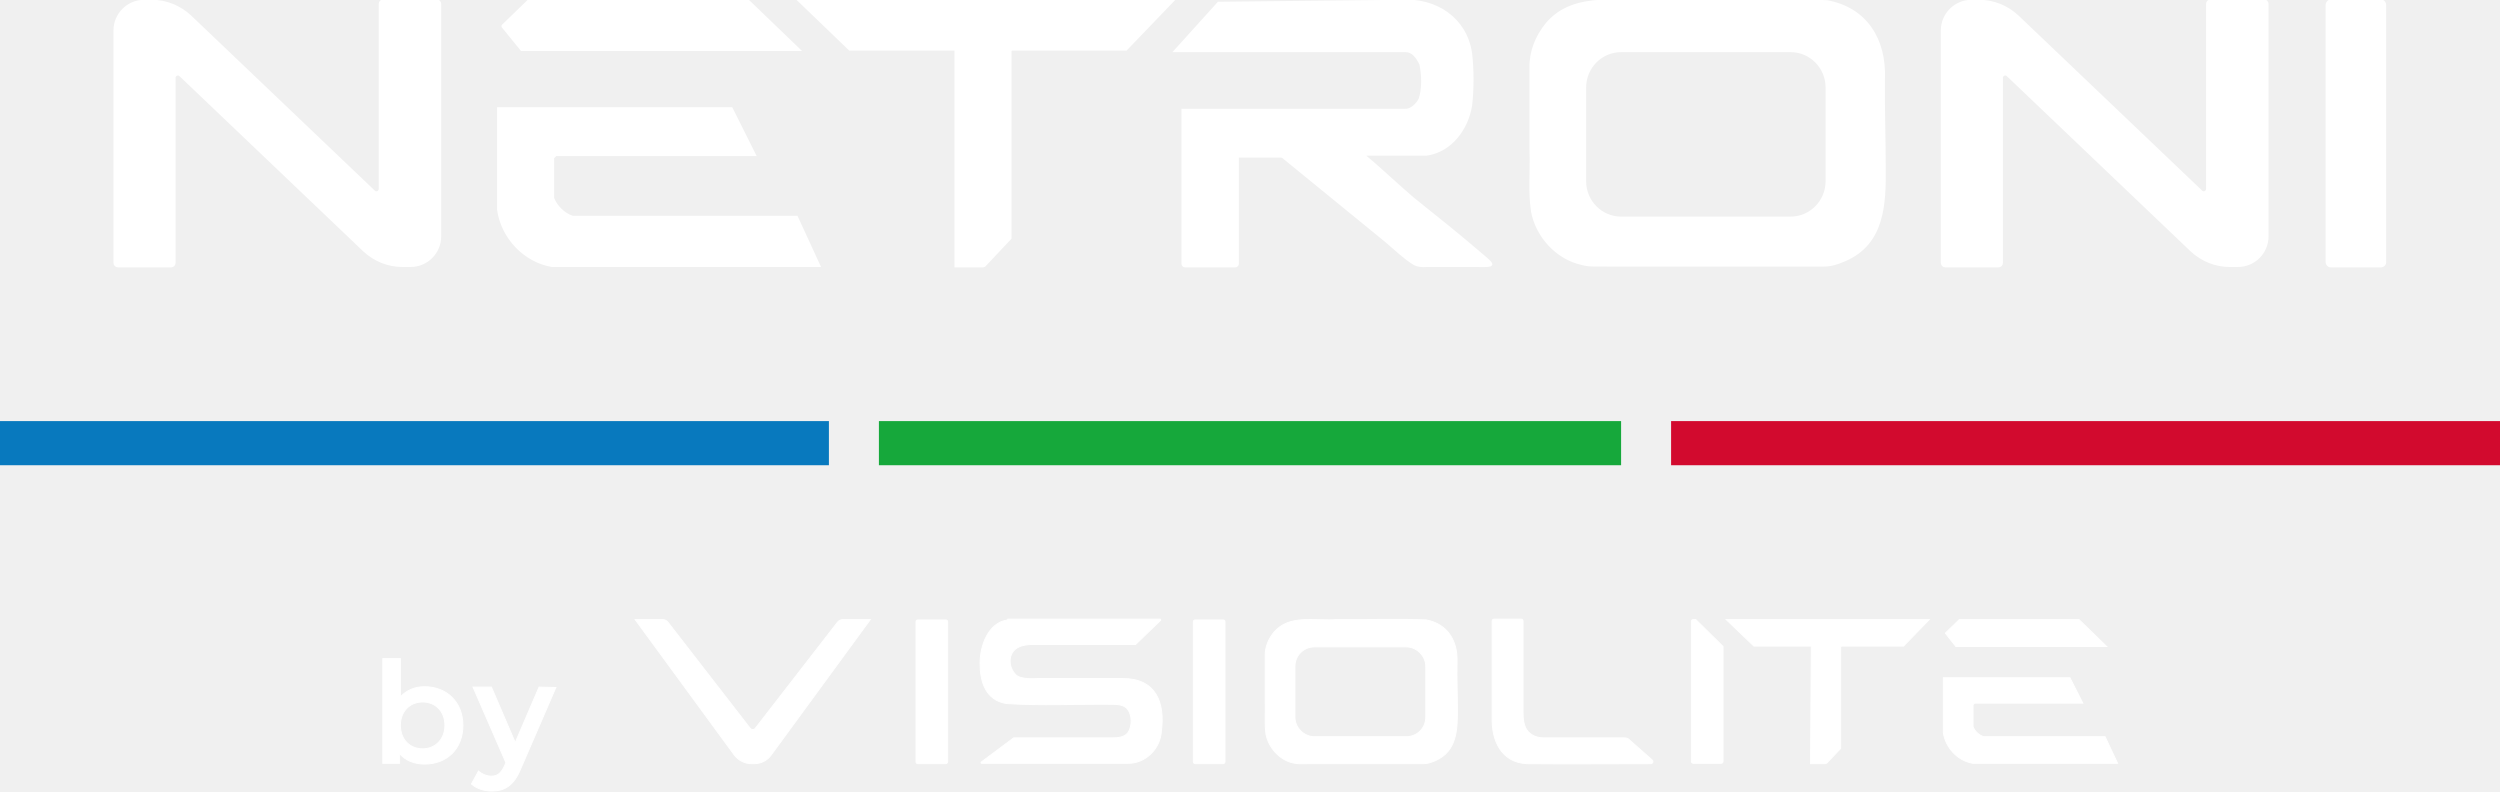
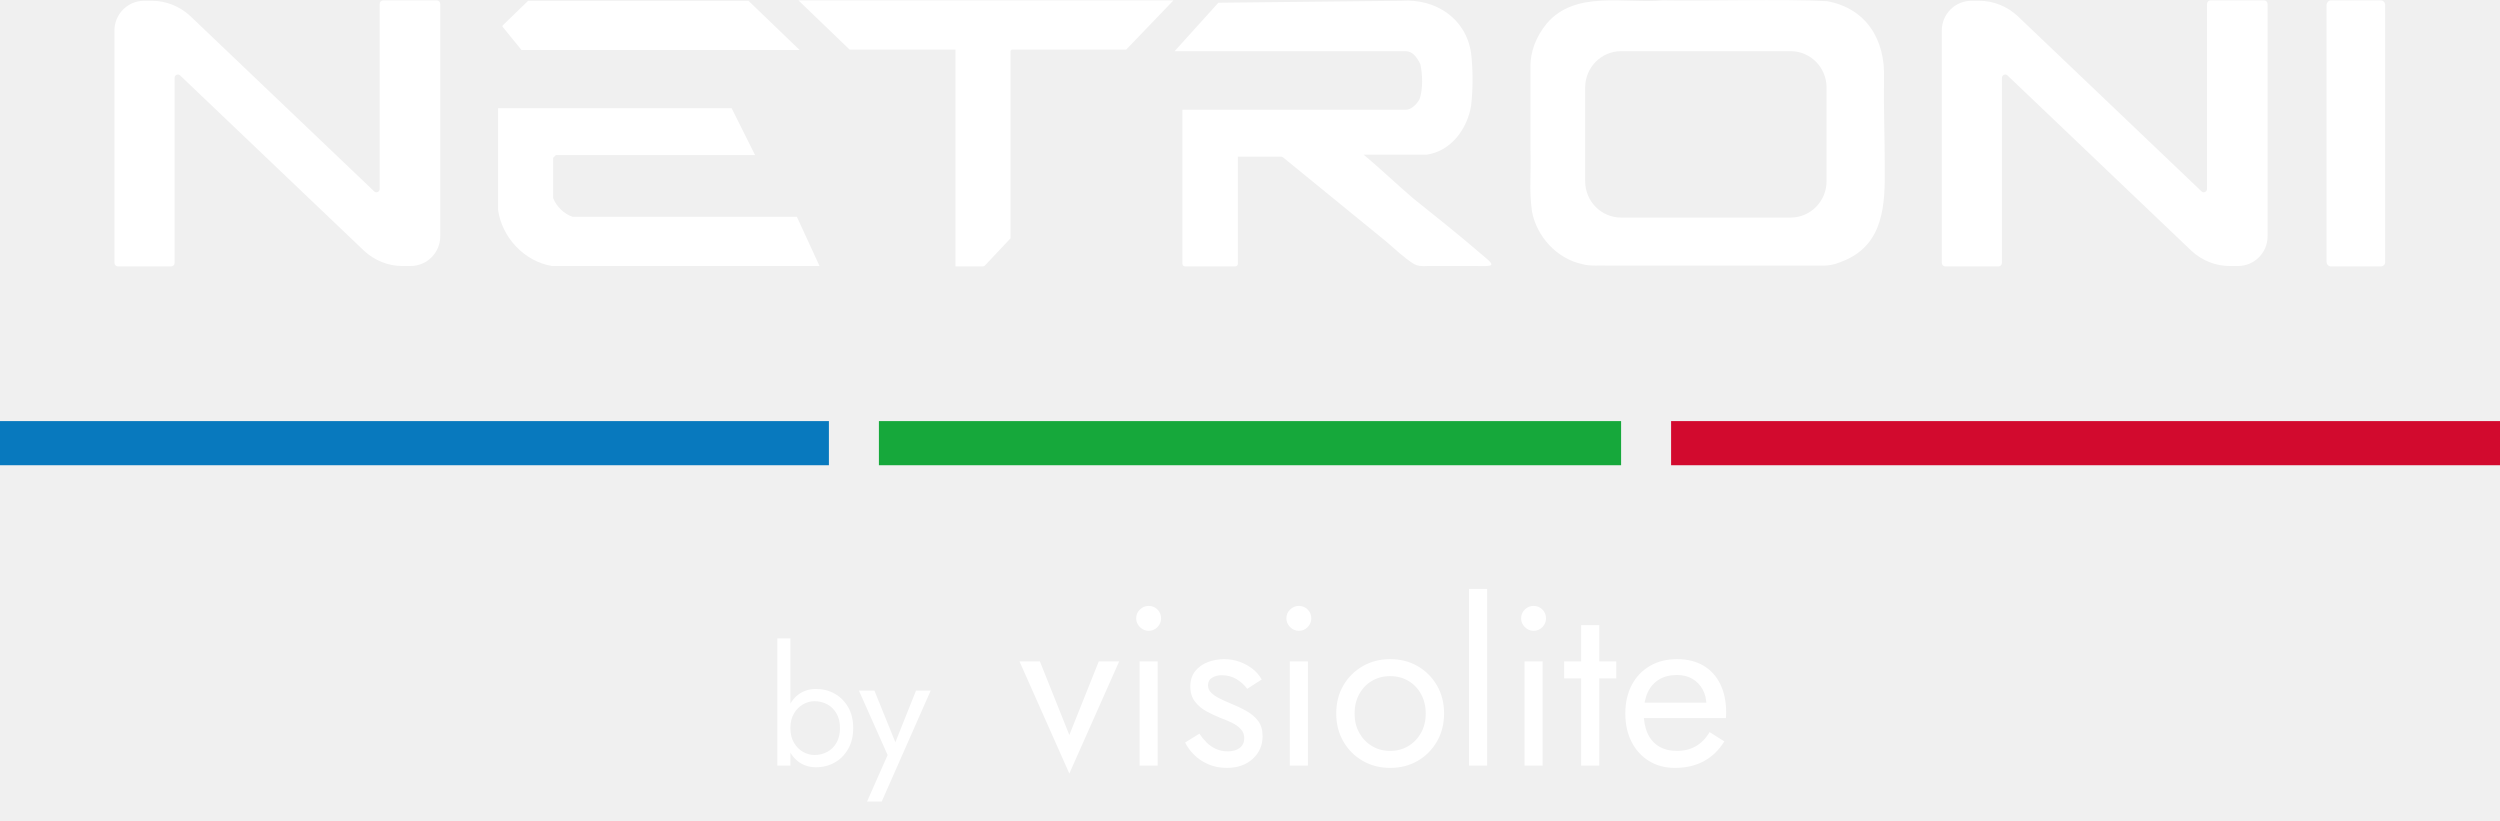
- <svg xmlns="http://www.w3.org/2000/svg" version="1.1" id="Layer_1" x="0px" y="0px" viewBox="0 0 640 202.5" style="enable-background:new 0 0 640 202.5;" xml:space="preserve">
-   <style type="text/css">
- 	.st0{fill-rule:evenodd;clip-rule:evenodd;stroke:#000000;stroke-width:0.5;}
- 	.st1{stroke:#000000;stroke-width:0.5;}
- 	.st2{fill-rule:evenodd;clip-rule:evenodd;stroke:#000000;stroke-width:0.25;}
- 	.st3{stroke:#000000;stroke-width:0.25;}
- 	.st4{fill:#D20A2E;}
- 	.st5{fill:#16A83B;}
- 	.st6{fill:#0879BE;}
- 	path{fill:#FFFFFF !important;stroke:#FFFFFF !important;}
- </style>
-   <path class="st0" d="M365.2,39.6c6.3-0.9,10.4-6.6,11.4-12.5c0.5-4.2,0.5-9.3,0-13.5c-1.3-8.9-9.1-14-17.8-13.4l-46.9,0.5  l-11.2,12.4c5,0,52.2,0,59.1,0c1.7,0,2.8,1.3,3.8,3.3c0.6,2.7,0.7,6.4-0.2,9c-0.7,1.3-2.2,2.8-3.7,2.7h-57v39.4  c0,0.4,0.3,0.7,0.7,0.7h12.8c0.4,0,0.7-0.3,0.7-0.7V40.1h10.9c0.3,0,0.6,0.1,0.8,0.3l26.1,21.3c2.4,2,4.7,4.3,7.3,5.9  c0.9,0.5,1.9,0.6,3.4,0.5c3.2,0,8.9,0,12.6,0c4.6,0.1,4.9,0,1.5-2.8c-5.8-5-11.7-9.7-17.7-14.5c-3.2-2.7-9.4-8.5-12.7-11.2  L365.2,39.6L365.2,39.6z" />
-   <path class="st0" d="M244.6,68.2h6.9c0.3,0,0.6-0.1,0.8-0.4l6.4-6.8V13l0.3-0.3h29.3l12.1-12.6h-96l13.1,12.6h27.1L244.6,68.2z" />
-   <g>
-     <path class="st0" d="M204,55.5h-57.4c-2.2-0.7-4.2-2.7-5-4.8V40.4l0.7-0.7h51l-6-12h-59.8v26c1,7.1,6.7,13.2,13.8,14.4h68.5   L204,55.5z" />
-     <path class="st0" d="M133.5,12.8h71.2L191.6,0.2h-56.4l-6.5,6.3c-0.1,0.1-0.1,0.3,0,0.4L133.5,12.8z" />
-   </g>
-   <path class="st1" d="M609.5,68.2h-12.8c-0.6,0-1.1-0.5-1.1-1.2V1.3c0-0.6,0.5-1.2,1.1-1.2h12.8c0.6,0,1.1,0.5,1.1,1.2V67  C610.7,67.7,610.1,68.2,609.5,68.2z" />
-   <path class="st0" d="M482.5,42.9c0-7.6-0.3-15-0.2-22.5v-0.2c0.4-10.1-4.6-18.1-14.6-19.9c-10.7-0.6-32.5,0-42-0.2  c-9.9,0.9-22.5-2.7-29.8,6c-2.6,3.2-4.2,7.1-4.1,11.2c0,4.1,0,13,0,20.9c0.2,6.4-0.4,10.5,0.4,16c1.2,6.3,6.3,12,12.8,13.4  c2,0.6,4.6,0.3,7.1,0.4c4.9,0,9.8,0,16.2,0c15.1,0,33.3,0,38.4,0c2.1,0,3.6-0.5,5.7-1.4C482.2,62.3,482.6,52.4,482.5,42.9z   M467.6,46.4c0,5.1-4.1,9.3-9.2,9.3H415c-5.1,0-9.2-4.2-9.2-9.3v-24c0-5.1,4.1-9.3,9.2-9.3h43.4c5.1,0,9.2,4.2,9.2,9.3V46.4z" />
-   <g>
-     <path class="st1" d="M46.1,19.3c-0.5-0.5-1.4-0.1-1.4,0.6v47.4c0,0.5-0.4,0.9-0.9,0.9H30.2c-0.5,0-0.9-0.4-0.9-0.9V7.8   c0-4.2,3.4-7.6,7.6-7.6h2c3.6,0,7.1,1.4,9.8,3.9L95.8,49c0.5,0.5,1.4,0.1,1.4-0.6V1c0-0.5,0.4-0.9,0.9-0.9h13.7   c0.5,0,0.9,0.4,0.9,0.9v59.5c0,4.2-3.4,7.6-7.6,7.6H103c-3.6,0-7.1-1.4-9.8-3.9L46.1,19.3z" />
-   </g>
-   <g>
-     <path class="st1" d="M513.9,19.3c-0.5-0.5-1.4-0.1-1.4,0.6v47.4c0,0.5-0.4,0.9-0.9,0.9H498c-0.5,0-0.9-0.4-0.9-0.9V7.8   c0-4.2,3.4-7.6,7.6-7.6h2c3.6,0,7.1,1.4,9.8,3.9L563.6,49c0.5,0.5,1.4,0.1,1.4-0.6V1c0-0.5,0.4-0.9,0.9-0.9h13.7   c0.5,0,0.9,0.4,0.9,0.9v59.5c0,4.2-3.4,7.6-7.6,7.6h-2.1c-3.6,0-7.1-1.4-9.8-3.9L513.9,19.3z" />
-   </g>
-   <g>
-     <path class="st2" d="M538.9,188.6h-31.1c-1.2-0.4-2.3-1.4-2.7-2.6v-5.6l0.4-0.4h27.7l-3.3-6.5h-32.4v14.1c0.6,3.8,3.6,7.1,7.5,7.8   h37.1L538.9,188.6z" />
-     <path class="st2" d="M500.7,165.5h38.6l-7.1-6.9h-30.6l-3.5,3.4c-0.1,0.1-0.1,0.1,0,0.2L500.7,165.5z" />
-   </g>
-   <path class="st2" d="M463.5,195.5h3.7c0.2,0,0.3-0.1,0.5-0.2l3.5-3.7v-26l0.2-0.2h15.9l6.6-6.8h-52l7.1,6.8h14.7L463.5,195.5z" />
-   <path class="st3" d="M441.1,165.5v29.4c0,0.3-0.2,0.5-0.5,0.5h-7.1c-0.3,0-0.5-0.2-0.5-0.5v-35.8c0-0.3,0.2-0.5,0.5-0.5h0.6  c0,0,0.1,0,0.1,0.1L441.1,165.5C441.1,165.4,441.1,165.4,441.1,165.5z" />
-   <path class="st2" d="M417,189.3c-0.3-0.3-0.7-0.4-1.2-0.4c-6.5,0-14.1,0-20.6,0c-2,0-4.1-0.9-4.8-3c-0.4-1-0.5-2.2-0.5-3.3  c0-7,0-16.4,0-23.6c0-0.3-0.2-0.5-0.5-0.5h-6.9c-0.3,0-0.5,0.2-0.5,0.5v24.6c-0.2,5.9,2.3,11.6,8.9,11.9c9.9,0.1,21.6,0,31.7,0  c0.5,0,0.7-0.6,0.4-0.9L417,189.3z" />
-   <path class="st2" d="M373.1,181.8c0-4.1-0.2-8.1-0.1-12.2v-0.1c0.2-5.5-2.5-9.8-7.9-10.8c-5.8-0.3-17.6,0-22.8-0.1  c-5.4,0.5-12.2-1.5-16.2,3.3c-1.4,1.7-2.3,3.9-2.2,6.1c0,2.2,0,7.1,0,11.3c0.1,3.5-0.2,5.7,0.2,8.7c0.7,3.4,3.4,6.5,6.9,7.3  c1.1,0.3,2.5,0.2,3.8,0.2c2.7,0,5.3,0,8.8,0c8.2,0,18,0,20.8,0c1.1,0,1.9-0.3,3.1-0.8C372.9,192.3,373.1,186.9,373.1,181.8z   M365,183.6c0,2.8-2.2,5-5,5h-23.5c-2.7,0-5-2.3-5-5v-13c0-2.8,2.2-5,5-5H360c2.7,0,5,2.3,5,5V183.6z" />
-   <path class="st3" d="M313.1,195.5H306c-0.3,0-0.5-0.2-0.5-0.5v-35.8c0-0.3,0.2-0.5,0.5-0.5h7.1c0.3,0,0.5,0.2,0.5,0.5V195  C313.6,195.2,313.4,195.5,313.1,195.5z" />
-   <path class="st2" d="M258,158.7c-5.1,0.7-7.1,6.7-7.1,11.1c0,4.7,1.4,9.4,6.7,10.3c9,0.6,18.1,0.1,27.1,0.2c1.4,0,3.1,0.1,4,1.3  c1.1,1.5,1.2,4.2,0.1,5.9c-0.9,1.3-2.7,1.4-4.2,1.4c-7.9,0-17.1,0-25,0h-0.1l-8.3,6.2c-0.1,0.1-0.1,0.3,0.1,0.3c11.5,0,26,0,37.4,0  c4.5,0.1,8.3-3.7,8.6-8.1c1-7.5-1.4-13.6-9.9-13.6c-6.9,0-14.8,0-21.7,0c-0.4,0-4.4,0.4-5.7-1c-1.8-1.9-1.9-4.8-0.2-6.4  c1-0.9,2.4-1.2,3.8-1.3h27.1c0,0,0.1,0,0.1-0.1l6.3-6.1c0.1-0.1,0-0.3-0.1-0.3h-39V158.7z" />
-   <path class="st3" d="M242.1,195.5H235c-0.3,0-0.5-0.2-0.5-0.5v-35.8c0-0.3,0.2-0.5,0.5-0.5h7.1c0.3,0,0.5,0.2,0.5,0.5V195  C242.6,195.2,242.4,195.5,242.1,195.5z" />
-   <g>
-     <path class="st3" d="M215.8,158.6h7l-25.4,34.7c-1,1.4-2.6,2.2-4.4,2.2h-0.6c-1.7,0-3.3-0.8-4.4-2.2l-25.4-34.7h7   c0.6,0,1.1,0.3,1.4,0.7l21,27.1c0.4,0.5,1.1,0.5,1.4,0l21-27.1C214.7,158.9,215.2,158.6,215.8,158.6z" />
-   </g>
-   <g>
-     <path class="st3" d="M118.5,185.7c0,6-4.1,9.9-9.8,9.9c-2.6,0-4.9-0.9-6.4-2.7v2.5H98v-26.8h4.5v9.8c1.6-1.7,3.7-2.6,6.2-2.6   C114.3,175.8,118.5,179.7,118.5,185.7z M113.9,185.7c0-3.7-2.5-6-5.7-6s-5.7,2.3-5.7,6s2.5,6,5.7,6S113.9,189.3,113.9,185.7z" />
-     <path class="st3" d="M142.3,176l-9,20.8c-1.8,4.4-4.2,5.7-7.4,5.7c-1.9,0-3.9-0.6-5.2-1.8l1.8-3.3c0.9,0.8,2.1,1.3,3.3,1.3   c1.6,0,2.5-0.8,3.4-2.7l0.3-0.8l-8.4-19.3h4.7l6.1,14.2l6.1-14.2L142.3,176L142.3,176z" />
-   </g>
-   <rect x="427.8" y="107.8" class="st4" width="212.2" height="11.3" />
-   <rect x="225" y="107.8" class="st5" width="190" height="11.3" />
-   <rect y="107.8" class="st6" width="212.2" height="11.3" />
+ <svg xmlns="http://www.w3.org/2000/svg" viewBox="0 0 640 210">
+   <path d="M365.2,39.6c6.3-0.9,10.4-6.6,11.4-12.5c0.5-4.2,0.5-9.3,0-13.5c-1.3-8.9-9.1-14-17.8-13.4l-46.9,0.5 l-11.2,12.4c5,0,52.2,0,59.1,0c1.7,0,2.8,1.3,3.8,3.3c0.6,2.7,0.7,6.4-0.2,9c-0.7,1.3-2.2,2.8-3.7,2.7h-57v39.4 c0,0.4,0.3,0.7,0.7,0.7h12.8c0.4,0,0.7-0.3,0.7-0.7V40.1h10.9c0.3,0,0.6,0.1,0.8,0.3l26.1,21.3c2.4,2,4.7,4.3,7.3,5.9 c0.9,0.5,1.9,0.6,3.4,0.5c3.2,0,8.9,0,12.6,0c4.6,0.1,4.9,0,1.5-2.8c-5.8-5-11.7-9.7-17.7-14.5c-3.2-2.7-9.4-8.5-12.7-11.2 L365.2,39.6L365.2,39.6z" fill="#FFFFFF" fill-rule="evenodd" />
+   <path d="M244.6,68.2h6.9c0.3,0,0.6-0.1,0.8-0.4l6.4-6.8V13l0.3-0.3h29.3l12.1-12.6h-96l13.1,12.6h27.1L244.6,68.2z" fill="#FFFFFF" fill-rule="evenodd" />
+   <path d="M204,55.5h-57.4c-2.2-0.7-4.2-2.7-5-4.8V40.4l0.7-0.7h51l-6-12h-59.8v26c1,7.1,6.7,13.2,13.8,14.4h68.5 L204,55.5z" fill="#FFFFFF" fill-rule="evenodd" />
+   <path d="M133.5,12.8h71.2L191.6,0.2h-56.4l-6.5,6.3c-0.1,0.1-0.1,0.3,0,0.4L133.5,12.8z" fill="#FFFFFF" fill-rule="evenodd" />
+   <path d="M609.5,68.2h-12.8c-0.6,0-1.1-0.5-1.1-1.2V1.3c0-0.6,0.5-1.2,1.1-1.2h12.8c0.6,0,1.1,0.5,1.1,1.2V67 C610.7,67.7,610.1,68.2,609.5,68.2z" fill="#FFFFFF" />
+   <path d="M482.5,42.9c0-7.6-0.3-15-0.2-22.5v-0.2c0.4-10.1-4.6-18.1-14.6-19.9c-10.7-0.6-32.5,0-42-0.2 c-9.9,0.9-22.5-2.7-29.8,6c-2.6,3.2-4.2,7.1-4.1,11.2c0,4.1,0,13,0,20.9c0.2,6.4-0.4,10.5,0.4,16c1.2,6.3,6.3,12,12.8,13.4 c2,0.6,4.6,0.3,7.1,0.4c4.9,0,9.8,0,16.2,0c15.1,0,33.3,0,38.4,0c2.1,0,3.6-0.5,5.7-1.4C482.2,62.3,482.6,52.4,482.5,42.9z M467.6,46.4c0,5.1-4.1,9.3-9.2,9.3H415c-5.1,0-9.2-4.2-9.2-9.3v-24c0-5.1,4.1-9.3,9.2-9.3h43.4c5.1,0,9.2,4.2,9.2,9.3V46.4z" fill="#FFFFFF" fill-rule="evenodd" />
+   <path d="M46.1,19.3c-0.5-0.5-1.4-0.1-1.4,0.6v47.4c0,0.5-0.4,0.9-0.9,0.9H30.2c-0.5,0-0.9-0.4-0.9-0.9V7.8 c0-4.2,3.4-7.6,7.6-7.6h2c3.6,0,7.1,1.4,9.8,3.9L95.8,49c0.5,0.5,1.4,0.1,1.4-0.6V1c0-0.5,0.4-0.9,0.9-0.9h13.7 c0.5,0,0.9,0.4,0.9,0.9v59.5c0,4.2-3.4,7.6-7.6,7.6H103c-3.6,0-7.1-1.4-9.8-3.9L46.1,19.3z" fill="#FFFFFF" />
+   <path d="M513.9,19.3c-0.5-0.5-1.4-0.1-1.4,0.6v47.4c0,0.5-0.4,0.9-0.9,0.9H498c-0.5,0-0.9-0.4-0.9-0.9V7.8 c0-4.2,3.4-7.6,7.6-7.6h2c3.6,0,7.1,1.4,9.8,3.9L563.6,49c0.5,0.5,1.4,0.1,1.4-0.6V1c0-0.5,0.4-0.9,0.9-0.9h13.7 c0.5,0,0.9,0.4,0.9,0.9v59.5c0,4.2-3.4,7.6-7.6,7.6h-2.1c-3.6,0-7.1-1.4-9.8-3.9L513.9,19.3z" fill="#FFFFFF" />
+   <rect x="427.8" y="107.8" width="212.2" height="11.3" fill="#D20A2E" />
+   <rect x="225" y="107.8" width="190" height="11.3" fill="#16A83B" />
+   <rect x="0" y="107.8" width="212.2" height="11.3" fill="#0879BE" />
+   <path d="M202.341 163.427H199V196.0H202.341ZM218.419 186.395Q218.419 183.263 217.124 181.029Q215.83 178.795 213.679 177.584Q211.528 176.373 208.898 176.373Q206.517 176.373 204.701 177.584Q202.884 178.795 201.861 181.029Q200.838 183.263 200.838 186.395Q200.838 189.485 201.861 191.74Q202.884 193.996 204.701 195.207Q206.517 196.418 208.898 196.418Q211.528 196.418 213.679 195.207Q215.83 193.996 217.124 191.74Q218.419 189.485 218.419 186.395ZM215.036 186.395Q215.036 188.608 214.138 190.154Q213.241 191.699 211.758 192.492Q210.276 193.286 208.48 193.286Q207.018 193.286 205.598 192.492Q204.179 191.699 203.26 190.154Q202.341 188.608 202.341 186.395Q202.341 184.182 203.26 182.637Q204.179 181.092 205.598 180.298Q207.018 179.505 208.48 179.505Q210.276 179.505 211.758 180.298Q213.241 181.092 214.138 182.637Q215.036 184.182 215.036 186.395ZM238.255 176.79H234.496L228.566 191.657L229.945 191.824L223.848 176.79H219.88L227.23 193.286L221.968 205.187H225.727Z" fill="#FFFFFF" />
+   <path d="M260.991 169.32 273.751 198.03 286.511 169.32H281.291L273.751 188.17L266.211 169.32ZM290.861 158.3Q290.861 159.576 291.818 160.533Q292.775 161.49 294.051 161.49Q295.385 161.49 296.313 160.533Q297.241 159.576 297.241 158.3Q297.241 156.966 296.313 156.038Q295.385 155.11 294.051 155.11Q292.775 155.11 291.818 156.038Q290.861 156.966 290.861 158.3ZM291.731 169.32V196.0H296.371V169.32ZM307.043 187.822 303.389 190.084Q304.143 191.65 305.622 193.158Q307.101 194.666 309.247 195.623Q311.393 196.58 314.061 196.58Q318.179 196.58 320.702 194.26Q323.225 191.94 323.225 188.46Q323.225 186.082 322.094 184.574Q320.963 183.066 319.049 181.993Q317.135 180.92 314.815 179.992Q313.423 179.412 312.147 178.774Q310.871 178.136 310.059 177.324Q309.247 176.512 309.247 175.468Q309.247 174.134 310.291 173.496Q311.335 172.858 312.785 172.858Q314.873 172.858 316.526 173.844Q318.179 174.83 319.281 176.338L322.993 173.96Q322.181 172.452 320.731 171.292Q319.281 170.132 317.396 169.436Q315.511 168.74 313.365 168.74Q311.219 168.74 309.218 169.494Q307.217 170.248 305.97 171.814Q304.723 173.38 304.723 175.758Q304.723 178.078 305.912 179.615Q307.101 181.152 308.87 182.109Q310.639 183.066 312.379 183.762Q313.945 184.342 315.337 185.009Q316.729 185.676 317.628 186.633Q318.527 187.59 318.527 188.982Q318.527 190.548 317.396 191.447Q316.265 192.346 314.293 192.346Q312.669 192.346 311.306 191.737Q309.943 191.128 308.899 190.084Q307.855 189.04 307.043 187.822ZM329.315 158.3Q329.315 159.576 330.272 160.533Q331.229 161.49 332.505 161.49Q333.839 161.49 334.767 160.533Q335.695 159.576 335.695 158.3Q335.695 156.966 334.767 156.038Q333.839 155.11 332.505 155.11Q331.229 155.11 330.272 156.038Q329.315 156.966 329.315 158.3ZM330.185 169.32V196.0H334.825V169.32ZM342.075 182.66Q342.075 186.662 343.902 189.823Q345.729 192.984 348.861 194.782Q351.993 196.58 355.879 196.58Q359.823 196.58 362.926 194.782Q366.029 192.984 367.856 189.823Q369.683 186.662 369.683 182.66Q369.683 178.6 367.856 175.468Q366.029 172.336 362.926 170.538Q359.823 168.74 355.879 168.74Q351.993 168.74 348.861 170.538Q345.729 172.336 343.902 175.468Q342.075 178.6 342.075 182.66ZM346.773 182.66Q346.773 179.876 347.962 177.701Q349.151 175.526 351.21 174.308Q353.269 173.09 355.879 173.09Q358.489 173.09 360.548 174.308Q362.607 175.526 363.796 177.701Q364.985 179.876 364.985 182.66Q364.985 185.444 363.796 187.59Q362.607 189.736 360.548 190.983Q358.489 192.23 355.879 192.23Q353.269 192.23 351.21 190.983Q349.151 189.736 347.962 187.59Q346.773 185.444 346.773 182.66ZM376.063 150.76V196.0H380.703V150.76ZM389.403 158.3Q389.403 159.576 390.36 160.533Q391.317 161.49 392.593 161.49Q393.927 161.49 394.855 160.533Q395.783 159.576 395.783 158.3Q395.783 156.966 394.855 156.038Q393.927 155.11 392.593 155.11Q391.317 155.11 390.36 156.038Q389.403 156.966 389.403 158.3ZM390.273 169.32V196.0H394.913V169.32ZM400.423 169.32V173.67H413.763V169.32ZM404.773 160.04V196.0H409.413V160.04ZM428.727 196.58Q433.019 196.58 436.18 194.869Q439.341 193.158 441.429 189.794L437.659 187.416Q436.209 189.852 434.121 191.041Q432.033 192.23 429.307 192.23Q426.581 192.23 424.667 191.07Q422.753 189.91 421.767 187.706Q420.781 185.502 420.781 182.37Q420.839 179.296 421.854 177.179Q422.869 175.062 424.754 173.931Q426.639 172.8 429.307 172.8Q431.569 172.8 433.251 173.786Q434.933 174.772 435.89 176.512Q436.847 178.252 436.847 180.63Q436.847 181.036 436.673 181.645Q436.499 182.254 436.325 182.544L438.181 179.876H419.041V183.82H441.835Q441.835 183.704 441.864 183.269Q441.893 182.834 441.893 182.428Q441.893 178.194 440.385 175.12Q438.877 172.046 436.064 170.393Q433.251 168.74 429.307 168.74Q425.363 168.74 422.376 170.48Q419.389 172.22 417.736 175.352Q416.083 178.484 416.083 182.66Q416.083 186.778 417.678 189.91Q419.273 193.042 422.144 194.811Q425.015 196.58 428.727 196.58Z" fill="#FFFFFF" />
</svg>
